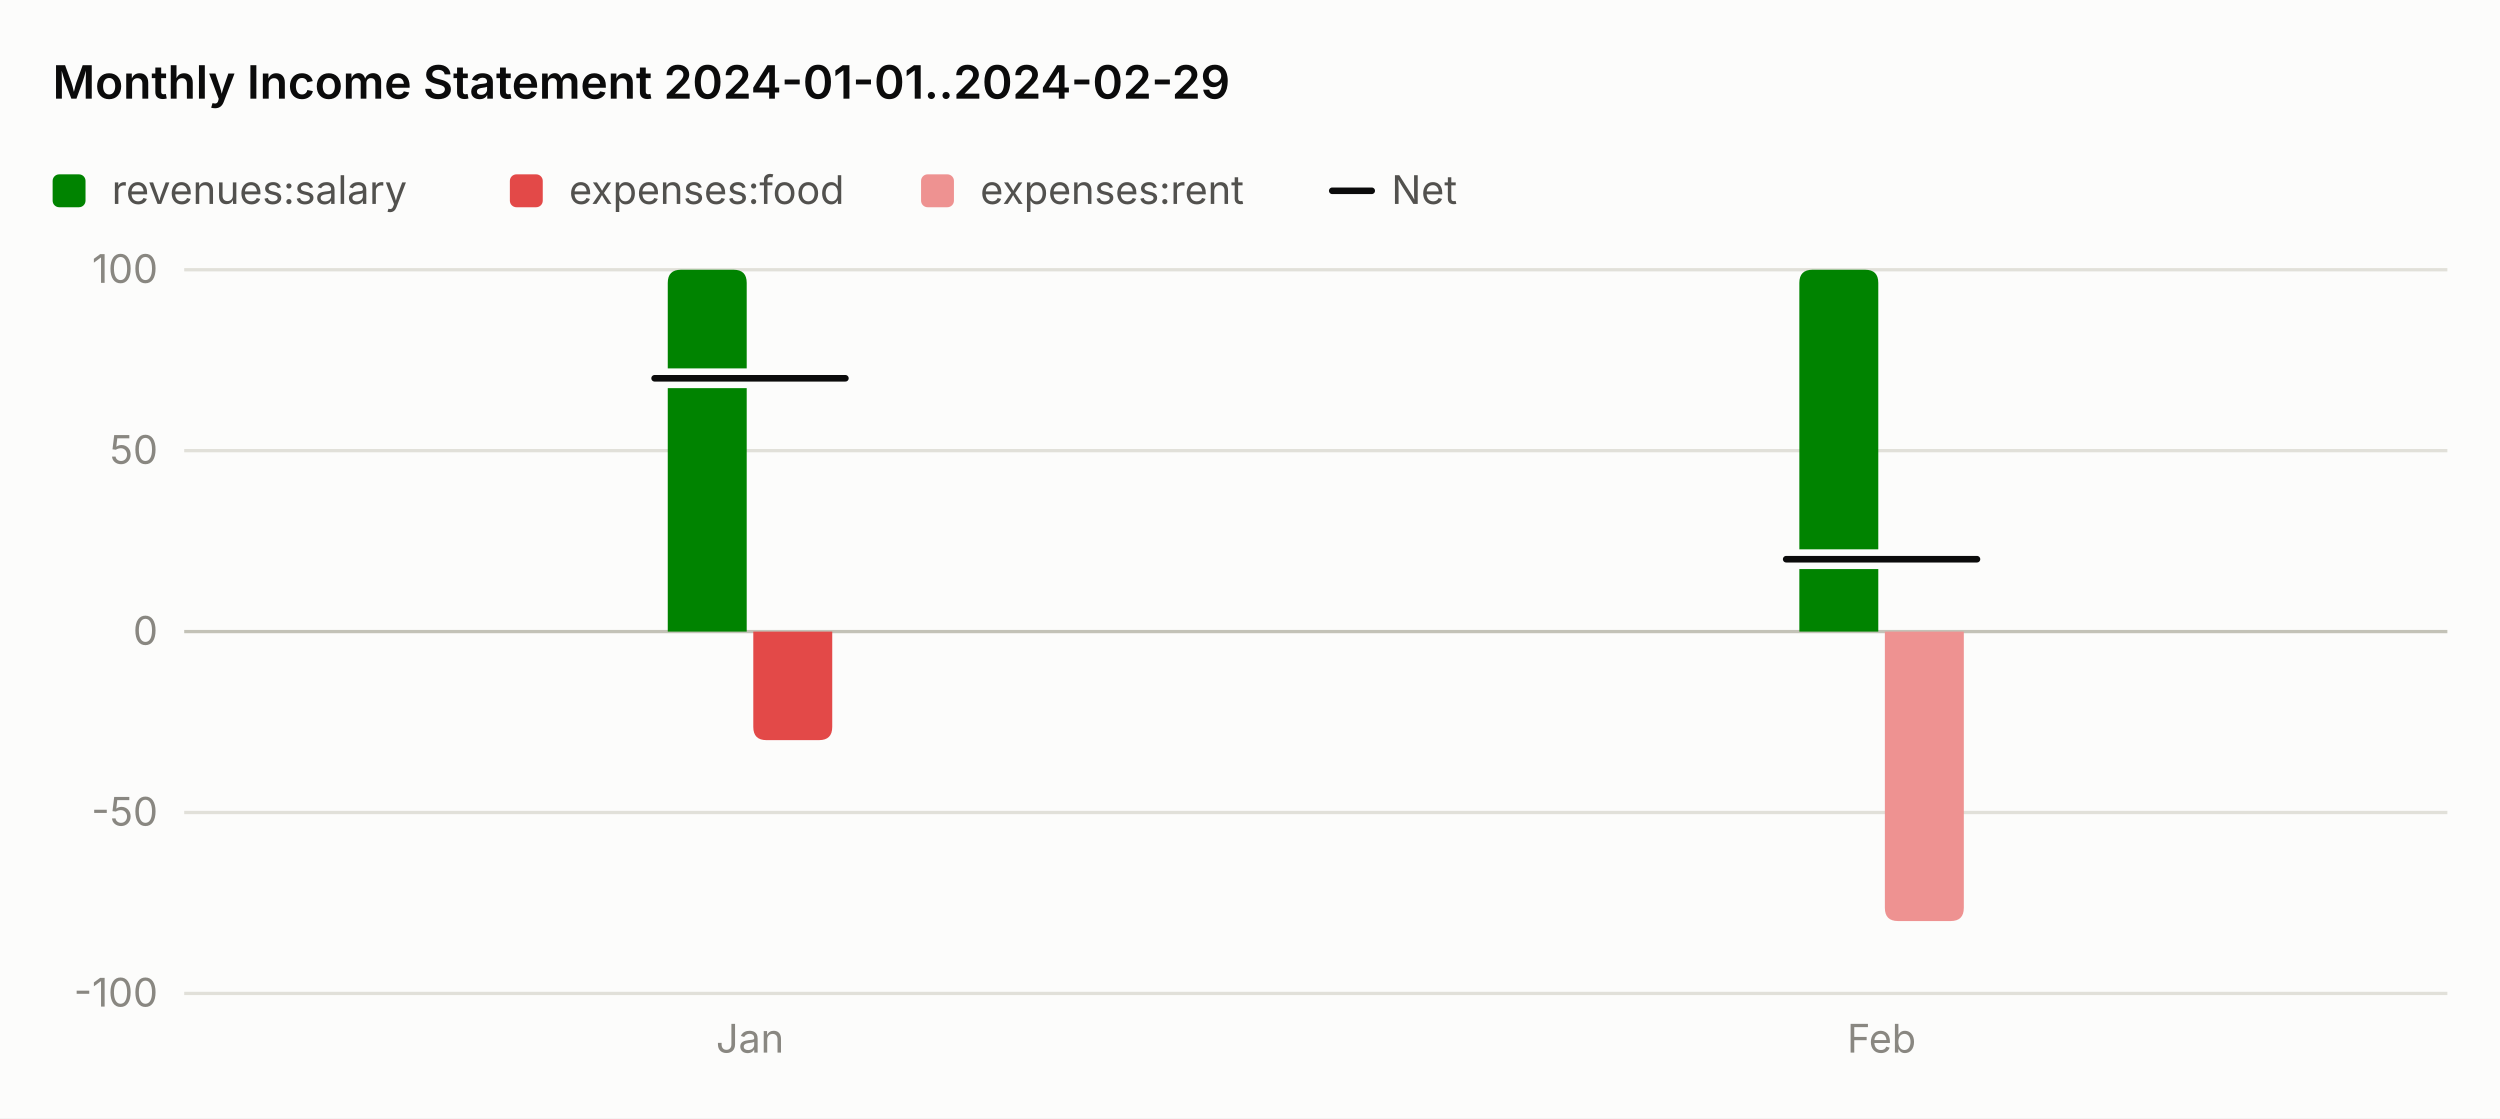
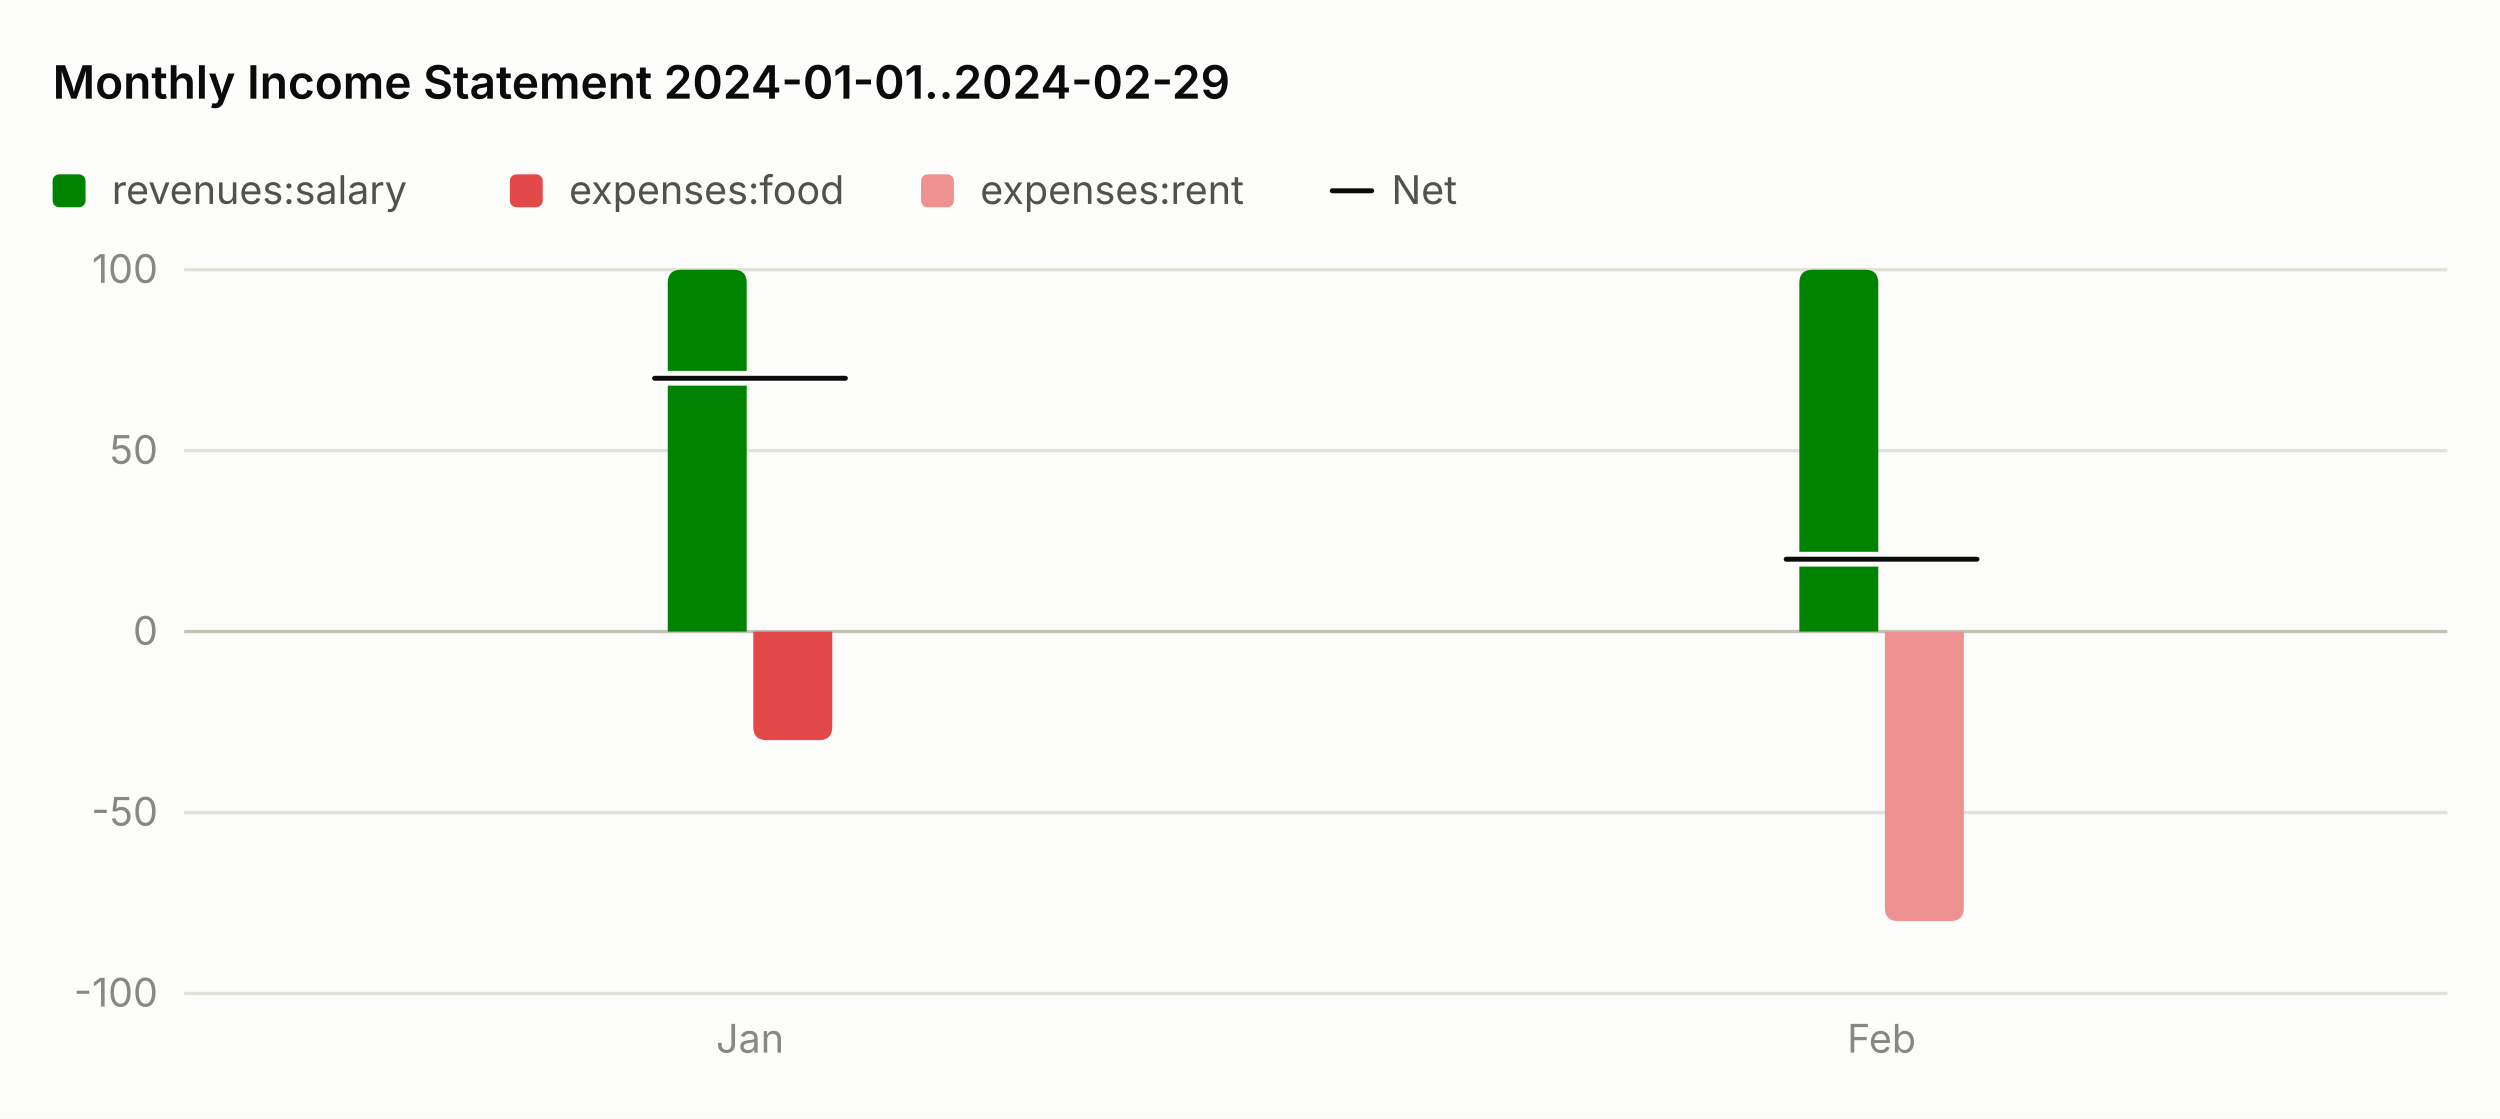
<svg xmlns="http://www.w3.org/2000/svg" class="hledger-chart" width="760" height="340" viewBox="0 0 760 340" role="img" aria-label="Monthly Income Statement 2024-01-01..2024-02-29">
  <style>.hledger-chart{font-family:system-ui,-apple-system,"Segoe UI",sans-serif;font-size:12px}
.hledger-chart .title{font-size:14px;font-weight:600}
.hledger-chart .heading{font-size:13px;font-weight:600}
.hledger-chart .value,.hledger-chart .tick{font-variant-numeric:tabular-nums}
.hledger-chart .grid,.hledger-chart .axis{stroke-width:1}
.hledger-chart .line{fill:none;stroke-width:2;stroke-linejoin:round;stroke-linecap:round}
- .hledger-chart .mark{stroke-width:2;stroke-linecap:round}
- .hledger-chart .markring{stroke-width:6;stroke-linecap:round}
+ .hledger-chart .mark{stroke-width:1.5;stroke-linecap:round}
+ .hledger-chart .markring{stroke-width:4.5;stroke-linecap:round}
.hledger-chart .hit{fill:transparent}
.hledger-chart .bg{fill:#fcfcfb}
.hledger-chart .title{fill:#0b0b0b}
.hledger-chart .heading{fill:#0b0b0b}
.hledger-chart .label{fill:#52514e}
.hledger-chart .value{fill:#52514e}
.hledger-chart .tick{fill:#898781}
.hledger-chart .grid{stroke:#e1e0d9}
.hledger-chart .axis{stroke:#c3c2b7}
.hledger-chart .fill.other{fill:#898781}
.hledger-chart .line.other{stroke:#898781}
.hledger-chart .line.total{stroke:#0b0b0b}
.hledger-chart .mark.total{stroke:#0b0b0b}
.hledger-chart .markring{stroke:#fcfcfb}
.hledger-chart .fill.s0{fill:#2a78d6}
.hledger-chart .line.s0{stroke:#2a78d6}
.hledger-chart .fill.s1{fill:#eb6834}
.hledger-chart .line.s1{stroke:#eb6834}
.hledger-chart .fill.s2{fill:#1baf7a}
.hledger-chart .line.s2{stroke:#1baf7a}
.hledger-chart .fill.s3{fill:#eda100}
.hledger-chart .line.s3{stroke:#eda100}
.hledger-chart .fill.s4{fill:#e87ba4}
.hledger-chart .line.s4{stroke:#e87ba4}
.hledger-chart .fill.s5{fill:#008300}
.hledger-chart .line.s5{stroke:#008300}
.hledger-chart .fill.s6{fill:#4a3aa7}
.hledger-chart .line.s6{stroke:#4a3aa7}
.hledger-chart .fill.s7{fill:#e34948}
.hledger-chart .line.s7{stroke:#e34948}
.hledger-chart .fill.ta0{fill:#2a78d6}
.hledger-chart .line.ta0{stroke:#2a78d6}
.hledger-chart .fill.ta1{fill:#7faee6}
.hledger-chart .line.ta1{stroke:#7faee6}
.hledger-chart .fill.ta2{fill:#1d5496}
.hledger-chart .line.ta2{stroke:#1d5496}
.hledger-chart .fill.ta3{fill:#b4d0f1}
.hledger-chart .line.ta3{stroke:#b4d0f1}
.hledger-chart .fill.tl0{fill:#eda100}
.hledger-chart .line.tl0{stroke:#eda100}
.hledger-chart .fill.tl1{fill:#f4c766}
.hledger-chart .line.tl1{stroke:#f4c766}
.hledger-chart .fill.tl2{fill:#a67100}
.hledger-chart .line.tl2{stroke:#a67100}
.hledger-chart .fill.tl3{fill:#f9dea6}
.hledger-chart .line.tl3{stroke:#f9dea6}
.hledger-chart .fill.te0{fill:#4a3aa7}
.hledger-chart .line.te0{stroke:#4a3aa7}
.hledger-chart .fill.te1{fill:#9289ca}
.hledger-chart .line.te1{stroke:#9289ca}
.hledger-chart .fill.te2{fill:#342975}
.hledger-chart .line.te2{stroke:#342975}
.hledger-chart .fill.te3{fill:#c0bae0}
.hledger-chart .line.te3{stroke:#c0bae0}
.hledger-chart .fill.tr0{fill:#008300}
.hledger-chart .line.tr0{stroke:#008300}
.hledger-chart .fill.tr1{fill:#66b566}
.hledger-chart .line.tr1{stroke:#66b566}
.hledger-chart .fill.tr2{fill:#005c00}
.hledger-chart .line.tr2{stroke:#005c00}
.hledger-chart .fill.tr3{fill:#a6d4a6}
.hledger-chart .line.tr3{stroke:#a6d4a6}
.hledger-chart .fill.tx0{fill:#e34948}
.hledger-chart .line.tx0{stroke:#e34948}
.hledger-chart .fill.tx1{fill:#ee9291}
.hledger-chart .line.tx1{stroke:#ee9291}
.hledger-chart .fill.tx2{fill:#9f3332}
.hledger-chart .line.tx2{stroke:#9f3332}
.hledger-chart .fill.tx3{fill:#f5bfbf}
.hledger-chart .line.tx3{stroke:#f5bfbf}
@media (prefers-color-scheme:dark){
.hledger-chart .bg{fill:#1a1a19}
.hledger-chart .title{fill:#ffffff}
.hledger-chart .heading{fill:#ffffff}
.hledger-chart .label{fill:#c3c2b7}
.hledger-chart .value{fill:#c3c2b7}
.hledger-chart .tick{fill:#898781}
.hledger-chart .grid{stroke:#2c2c2a}
.hledger-chart .axis{stroke:#383835}
.hledger-chart .fill.other{fill:#898781}
.hledger-chart .line.other{stroke:#898781}
.hledger-chart .line.total{stroke:#ffffff}
.hledger-chart .mark.total{stroke:#ffffff}
.hledger-chart .markring{stroke:#1a1a19}
.hledger-chart .fill.s0{fill:#3987e5}
.hledger-chart .line.s0{stroke:#3987e5}
.hledger-chart .fill.s1{fill:#d95926}
.hledger-chart .line.s1{stroke:#d95926}
.hledger-chart .fill.s2{fill:#199e70}
.hledger-chart .line.s2{stroke:#199e70}
.hledger-chart .fill.s3{fill:#c98500}
.hledger-chart .line.s3{stroke:#c98500}
.hledger-chart .fill.s4{fill:#d55181}
.hledger-chart .line.s4{stroke:#d55181}
.hledger-chart .fill.s5{fill:#008300}
.hledger-chart .line.s5{stroke:#008300}
.hledger-chart .fill.s6{fill:#9085e9}
.hledger-chart .line.s6{stroke:#9085e9}
.hledger-chart .fill.s7{fill:#e66767}
.hledger-chart .line.s7{stroke:#e66767}
.hledger-chart .fill.ta0{fill:#3987e5}
.hledger-chart .line.ta0{stroke:#3987e5}
.hledger-chart .fill.ta1{fill:#88b7ef}
.hledger-chart .line.ta1{stroke:#88b7ef}
.hledger-chart .fill.ta2{fill:#285ea0}
.hledger-chart .line.ta2{stroke:#285ea0}
.hledger-chart .fill.ta3{fill:#bad5f6}
.hledger-chart .line.ta3{stroke:#bad5f6}
.hledger-chart .fill.tl0{fill:#c98500}
.hledger-chart .line.tl0{stroke:#c98500}
.hledger-chart .fill.tl1{fill:#dfb666}
.hledger-chart .line.tl1{stroke:#dfb666}
.hledger-chart .fill.tl2{fill:#8d5d00}
.hledger-chart .line.tl2{stroke:#8d5d00}
.hledger-chart .fill.tl3{fill:#ecd4a6}
.hledger-chart .line.tl3{stroke:#ecd4a6}
.hledger-chart .fill.te0{fill:#9085e9}
.hledger-chart .line.te0{stroke:#9085e9}
.hledger-chart .fill.te1{fill:#bcb6f2}
.hledger-chart .line.te1{stroke:#bcb6f2}
.hledger-chart .fill.te2{fill:#655da3}
.hledger-chart .line.te2{stroke:#655da3}
.hledger-chart .fill.te3{fill:#d8d4f7}
.hledger-chart .line.te3{stroke:#d8d4f7}
.hledger-chart .fill.tr0{fill:#008300}
.hledger-chart .line.tr0{stroke:#008300}
.hledger-chart .fill.tr1{fill:#66b566}
.hledger-chart .line.tr1{stroke:#66b566}
.hledger-chart .fill.tr2{fill:#005c00}
.hledger-chart .line.tr2{stroke:#005c00}
.hledger-chart .fill.tr3{fill:#a6d4a6}
.hledger-chart .line.tr3{stroke:#a6d4a6}
.hledger-chart .fill.tx0{fill:#e66767}
.hledger-chart .line.tx0{stroke:#e66767}
.hledger-chart .fill.tx1{fill:#f0a4a4}
.hledger-chart .line.tx1{stroke:#f0a4a4}
.hledger-chart .fill.tx2{fill:#a14848}
.hledger-chart .line.tx2{stroke:#a14848}
.hledger-chart .fill.tx3{fill:#f6caca}
.hledger-chart .line.tx3{stroke:#f6caca}
}
</style>
  <rect class="bg" width="100%" height="100%" />
  <text class="title" x="16" y="30">Monthly Income Statement 2024-01-01..2024-02-29</text>
  <rect class="fill tr0" x="16" y="53" width="10" height="10" rx="2" />
  <text class="label" x="34" y="62">revenues:salary</text>
  <rect class="fill tx0" x="155" y="53" width="10" height="10" rx="2" />
  <text class="label" x="173" y="62">expenses:food</text>
  <rect class="fill tx1" x="280" y="53" width="10" height="10" rx="2" />
  <text class="label" x="298" y="62">expenses:rent</text>
  <line class="mark total" x1="405" x2="417" y1="58" y2="58" />
  <text class="label" x="423" y="62">Net</text>
  <line class="grid" x1="56" x2="744" y1="302" y2="302" />
  <text class="tick" x="48" y="306" text-anchor="end">-100</text>
  <line class="grid" x1="56" x2="744" y1="247" y2="247" />
  <text class="tick" x="48" y="251" text-anchor="end">-50</text>
  <line class="axis" x1="56" x2="744" y1="192" y2="192" />
  <text class="tick" x="48" y="196" text-anchor="end">0</text>
  <line class="grid" x1="56" x2="744" y1="137" y2="137" />
  <text class="tick" x="48" y="141" text-anchor="end">50</text>
  <line class="grid" x1="56" x2="744" y1="82" y2="82" />
  <text class="tick" x="48" y="86" text-anchor="end">100</text>
  <text class="tick" x="228" y="320" text-anchor="middle">Jan</text>
  <text class="tick" x="572" y="320" text-anchor="middle">Feb</text>
  <g>
    <path class="fill tr0" d="M 203 192 V 86 Q 203 82 207 82 H 223 Q 227 82 227 86 V 192 Z" />
  </g>
  <g>
    <path class="fill tx0" d="M 229 192 V 221 Q 229 225 233 225 H 249 Q 253 225 253 221 V 192 Z" />
  </g>
  <g>
    <path class="fill tr0" d="M 547 192 V 86 Q 547 82 551 82 H 567 Q 571 82 571 86 V 192 Z" />
  </g>
  <g>
    <path class="fill tx1" d="M 573 192 V 276 Q 573 280 577 280 H 593 Q 597 280 597 276 V 192 Z" />
  </g>
  <g>
    <line class="markring" x1="199" x2="257" y1="115" y2="115" />
    <line class="mark total" x1="199" x2="257" y1="115" y2="115" />
  </g>
  <g>
    <line class="markring" x1="543" x2="601" y1="170" y2="170" />
    <line class="mark total" x1="543" x2="601" y1="170" y2="170" />
  </g>
</svg>
